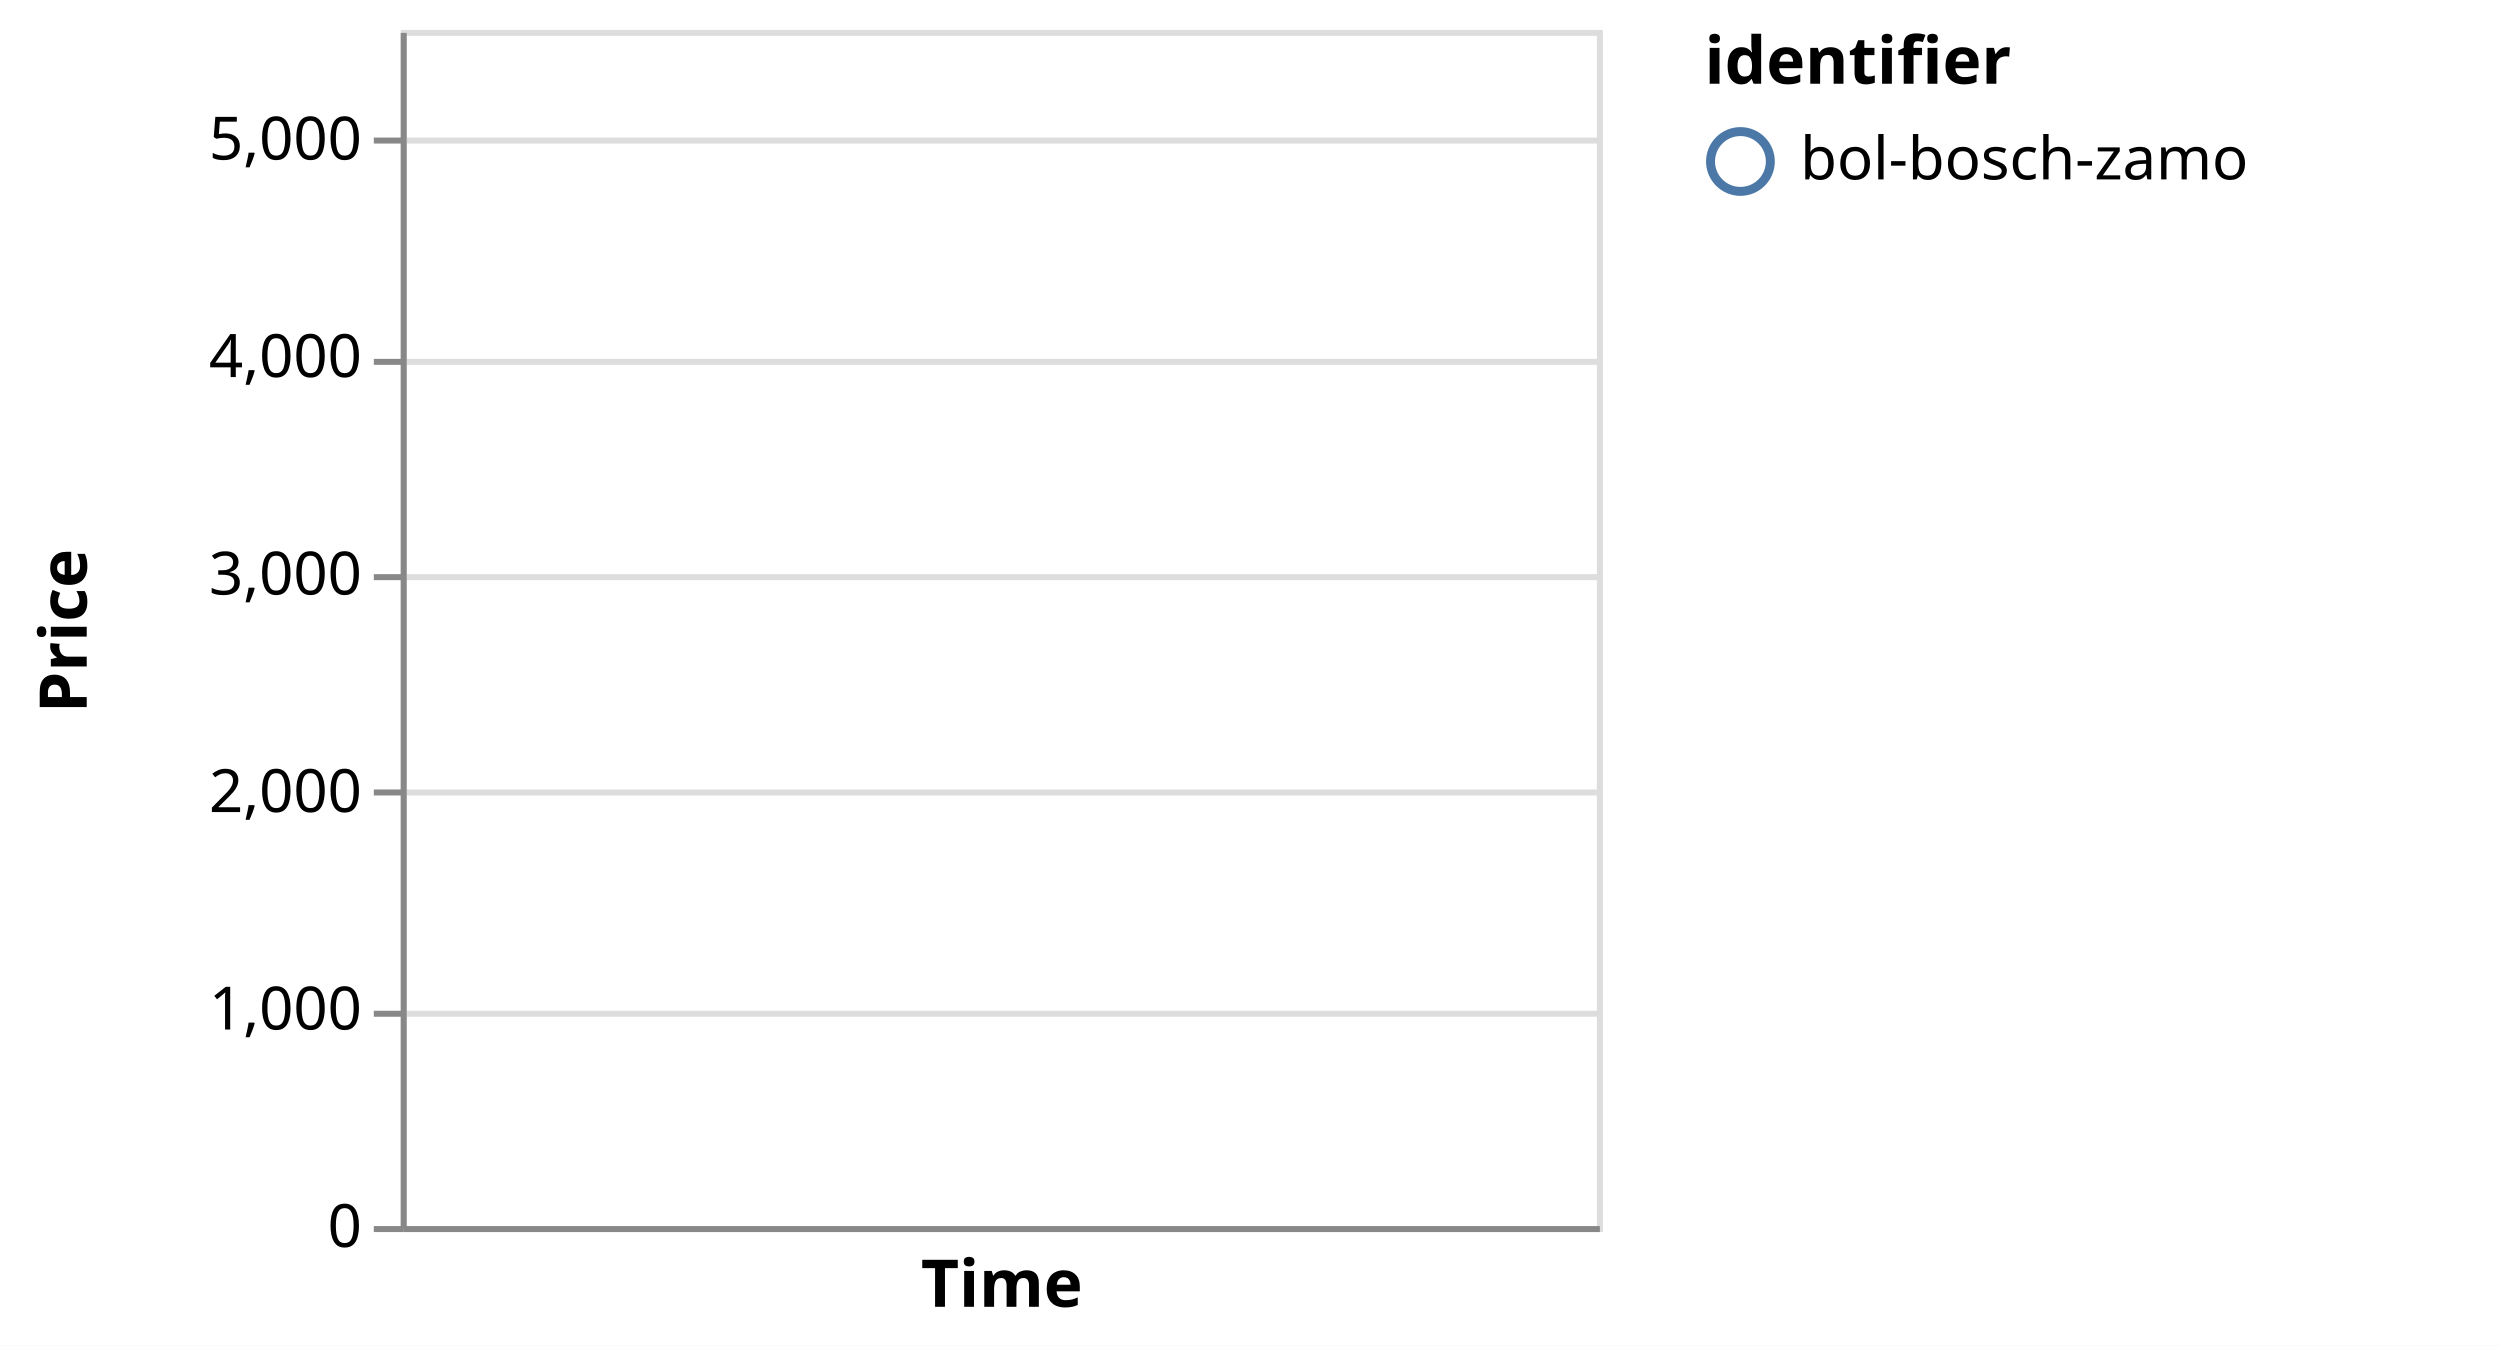
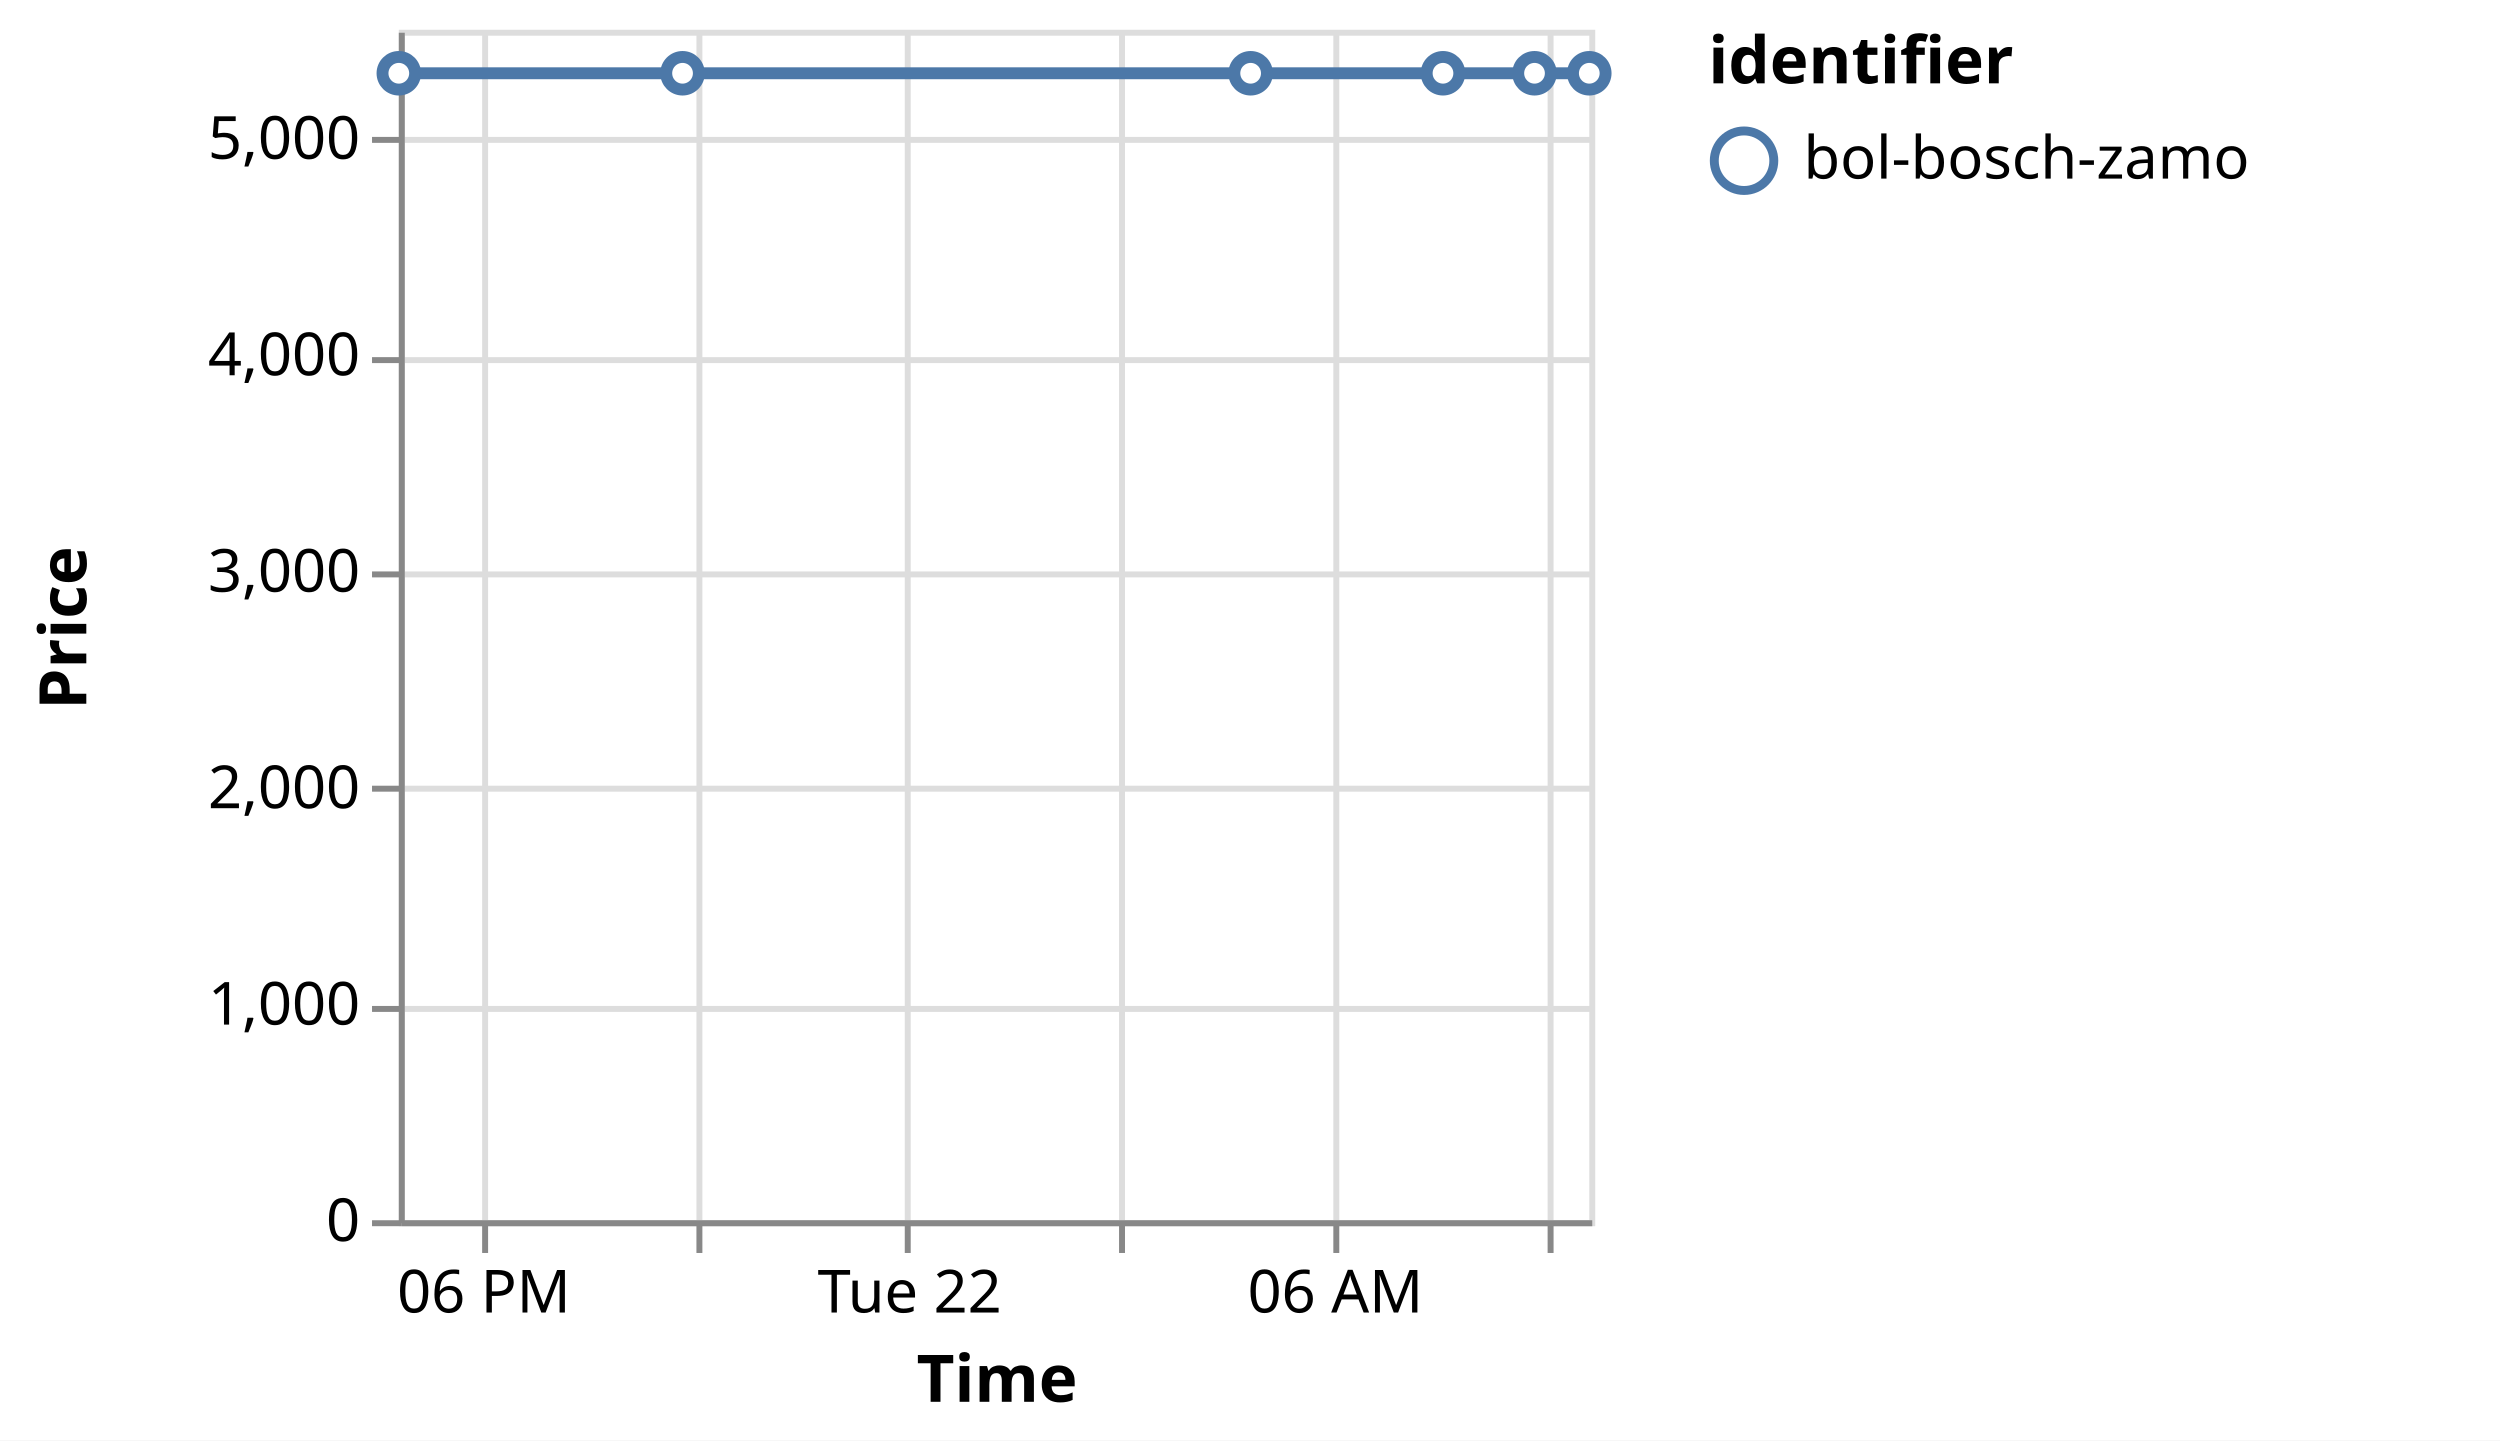
- <svg xmlns="http://www.w3.org/2000/svg" version="1.1" class="marks" width="418" height="225" viewBox="0 0 418 225">
-   <rect width="418" height="225" fill="white" />
+ <svg xmlns="http://www.w3.org/2000/svg" version="1.1" class="marks" width="420" height="242" viewBox="0 0 420 242">
+   <rect width="420" height="242" fill="white" />
  <g fill="none" stroke-miterlimit="10" transform="translate(67,5)">
    <g class="mark-group role-frame root" role="graphics-object" aria-roledescription="group mark container">
      <g transform="translate(0,0)">
        <path class="background" aria-hidden="true" d="M0.5,0.5h200v200h-200Z" stroke="#ddd" />
        <g>
          <g class="mark-group role-axis" aria-hidden="true">
            <g transform="translate(0.5,200.5)">
              <path class="background" aria-hidden="true" d="M0,0h0v0h0Z" pointer-events="none" />
              <g>
-                 <g class="mark-rule role-axis-grid" pointer-events="none" />
+                 <g class="mark-rule role-axis-grid" pointer-events="none">
+                   <line transform="translate(14,-200)" x2="0" y2="200" stroke="#ddd" stroke-width="1" opacity="1" />
+                   <line transform="translate(50,-200)" x2="0" y2="200" stroke="#ddd" stroke-width="1" opacity="1" />
+                   <line transform="translate(85,-200)" x2="0" y2="200" stroke="#ddd" stroke-width="1" opacity="1" />
+                   <line transform="translate(121,-200)" x2="0" y2="200" stroke="#ddd" stroke-width="1" opacity="1" />
+                   <line transform="translate(157,-200)" x2="0" y2="200" stroke="#ddd" stroke-width="1" opacity="1" />
+                   <line transform="translate(193,-200)" x2="0" y2="200" stroke="#ddd" stroke-width="1" opacity="1" />
+                 </g>
              </g>
              <path class="foreground" aria-hidden="true" d="" pointer-events="none" display="none" />
            </g>
          </g>
          <g class="mark-group role-axis" aria-hidden="true">
            <g transform="translate(0.5,0.5)">
              <path class="background" aria-hidden="true" d="M0,0h0v0h0Z" pointer-events="none" />
              <g>
                <g class="mark-rule role-axis-grid" pointer-events="none">
                  <line transform="translate(0,200)" x2="200" y2="0" stroke="#ddd" stroke-width="1" opacity="1" />
                  <line transform="translate(0,164)" x2="200" y2="0" stroke="#ddd" stroke-width="1" opacity="1" />
                  <line transform="translate(0,127)" x2="200" y2="0" stroke="#ddd" stroke-width="1" opacity="1" />
                  <line transform="translate(0,91)" x2="200" y2="0" stroke="#ddd" stroke-width="1" opacity="1" />
                  <line transform="translate(0,55)" x2="200" y2="0" stroke="#ddd" stroke-width="1" opacity="1" />
                  <line transform="translate(0,18)" x2="200" y2="0" stroke="#ddd" stroke-width="1" opacity="1" />
                </g>
              </g>
              <path class="foreground" aria-hidden="true" d="" pointer-events="none" display="none" />
            </g>
          </g>
-           <g class="mark-group role-axis" role="graphics-symbol" aria-roledescription="axis" aria-label="X-axis titled 'Time' for a time scale with values from , NaN  0NaN, 12:NaN:NaN AM to , NaN  0NaN, 12:NaN:NaN AM">
+           <g class="mark-group role-axis" role="graphics-symbol" aria-roledescription="axis" aria-label="X-axis titled 'Time' for a time scale with values from Monday, 21 August 2023, 4:50:33 PM to Tuesday, 22 August 2023, 9:37:11 AM">
            <g transform="translate(0.5,200.5)">
              <path class="background" aria-hidden="true" d="M0,0h0v0h0Z" pointer-events="none" />
              <g>
-                 <g class="mark-rule role-axis-tick" pointer-events="none" />
-                 <g class="mark-text role-axis-label" pointer-events="none" />
+                 <g class="mark-rule role-axis-tick" pointer-events="none">
+                   <line transform="translate(14,0)" x2="0" y2="5" stroke="#888" stroke-width="1" opacity="1" />
+                   <line transform="translate(50,0)" x2="0" y2="5" stroke="#888" stroke-width="1" opacity="1" />
+                   <line transform="translate(85,0)" x2="0" y2="5" stroke="#888" stroke-width="1" opacity="1" />
+                   <line transform="translate(121,0)" x2="0" y2="5" stroke="#888" stroke-width="1" opacity="1" />
+                   <line transform="translate(157,0)" x2="0" y2="5" stroke="#888" stroke-width="1" opacity="1" />
+                   <line transform="translate(193,0)" x2="0" y2="5" stroke="#888" stroke-width="1" opacity="1" />
+                 </g>
+                 <g class="mark-text role-axis-label" pointer-events="none">
+                   <text text-anchor="middle" transform="translate(13.79745,15)" font-family="sans-serif" font-size="10px" fill="#000" opacity="1">06 PM</text>
+                   <text text-anchor="middle" transform="translate(49.55992,15)" font-family="sans-serif" font-size="10px" fill="#000" opacity="0">09 PM</text>
+                   <text text-anchor="middle" transform="translate(85.32238,15)" font-family="sans-serif" font-size="10px" fill="#000" opacity="1">Tue 22</text>
+                   <text text-anchor="middle" transform="translate(121.0849,15)" font-family="sans-serif" font-size="10px" fill="#000" opacity="0">03 AM</text>
+                   <text text-anchor="middle" transform="translate(156.8473,15)" font-family="sans-serif" font-size="10px" fill="#000" opacity="1">06 AM</text>
+                   <text text-anchor="middle" transform="translate(192.6098,15)" font-family="sans-serif" font-size="10px" fill="#000" opacity="0">09 AM</text>
+                 </g>
                <g class="mark-rule role-axis-domain" pointer-events="none">
                  <line transform="translate(0,0)" x2="200" y2="0" stroke="#888" stroke-width="1" opacity="1" />
                </g>
                <g class="mark-text role-axis-title" pointer-events="none">
-                   <text text-anchor="middle" transform="translate(100,13)" font-family="sans-serif" font-size="11px" font-weight="bold" fill="#000" opacity="1">Time</text>
+                   <text text-anchor="middle" transform="translate(100,30)" font-family="sans-serif" font-size="11px" font-weight="bold" fill="#000" opacity="1">Time</text>
                </g>
              </g>
              <path class="foreground" aria-hidden="true" d="" pointer-events="none" display="none" />
            </g>
          </g>
          <g class="mark-group role-axis" role="graphics-symbol" aria-roledescription="axis" aria-label="Y-axis titled 'Price' for a linear scale with values from 0 to 5,500">
            <g transform="translate(0.5,0.5)">
              <path class="background" aria-hidden="true" d="M0,0h0v0h0Z" pointer-events="none" />
              <g>
                <g class="mark-rule role-axis-tick" pointer-events="none">
                  <line transform="translate(0,200)" x2="-5" y2="0" stroke="#888" stroke-width="1" opacity="1" />
                  <line transform="translate(0,164)" x2="-5" y2="0" stroke="#888" stroke-width="1" opacity="1" />
                  <line transform="translate(0,127)" x2="-5" y2="0" stroke="#888" stroke-width="1" opacity="1" />
                  <line transform="translate(0,91)" x2="-5" y2="0" stroke="#888" stroke-width="1" opacity="1" />
                  <line transform="translate(0,55)" x2="-5" y2="0" stroke="#888" stroke-width="1" opacity="1" />
                  <line transform="translate(0,18)" x2="-5" y2="0" stroke="#888" stroke-width="1" opacity="1" />
                </g>
                <g class="mark-text role-axis-label" pointer-events="none">
                  <text text-anchor="end" transform="translate(-7,203)" font-family="sans-serif" font-size="10px" fill="#000" opacity="1">0</text>
                  <text text-anchor="end" transform="translate(-7,166.6364)" font-family="sans-serif" font-size="10px" fill="#000" opacity="1">1,000</text>
                  <text text-anchor="end" transform="translate(-7,130.2727)" font-family="sans-serif" font-size="10px" fill="#000" opacity="1">2,000</text>
                  <text text-anchor="end" transform="translate(-7,93.90909)" font-family="sans-serif" font-size="10px" fill="#000" opacity="1">3,000</text>
                  <text text-anchor="end" transform="translate(-7,57.54545)" font-family="sans-serif" font-size="10px" fill="#000" opacity="1">4,000</text>
                  <text text-anchor="end" transform="translate(-7,21.18182)" font-family="sans-serif" font-size="10px" fill="#000" opacity="1">5,000</text>
                </g>
                <g class="mark-rule role-axis-domain" pointer-events="none">
                  <line transform="translate(0,200)" x2="0" y2="-200" stroke="#888" stroke-width="1" opacity="1" />
                </g>
                <g class="mark-text role-axis-title" pointer-events="none">
                  <text text-anchor="middle" transform="translate(-51,100) rotate(-90) translate(0,-2)" font-family="sans-serif" font-size="11px" font-weight="bold" fill="#000" opacity="1">Price</text>
                </g>
              </g>
              <path class="foreground" aria-hidden="true" d="" pointer-events="none" display="none" />
            </g>
          </g>
          <g class="mark-group role-scope layer_0_pathgroup" role="graphics-object" aria-roledescription="group mark container">
            <g transform="translate(0,0)">
              <path class="background" aria-hidden="true" d="M0,0h200v200h-200Z" />
              <g>
                <g class="mark-line role-mark layer_0_marks" role="graphics-object" aria-roledescription="line mark container">
-                   <path aria-label="Time: Jan 01, 1970; Price: 5299; identifier: bol-bosch-zamo" role="graphics-symbol" aria-roledescription="line mark" stroke="#4c78a8" stroke-width="2" />
+                   <path aria-label="Time: Aug 21, 2023; Price: 5299; identifier: bol-bosch-zamo" role="graphics-symbol" aria-roledescription="line mark" d="M0,7.309L47.668,7.309L143.107,7.309L175.422,7.309L190.798,7.309L200,7.309" stroke="#4c78a8" stroke-width="2" />
                </g>
              </g>
              <path class="foreground" aria-hidden="true" d="" display="none" />
            </g>
          </g>
-           <g class="mark-symbol role-mark layer_1_marks" role="graphics-symbol" aria-roledescription="symbol mark container" />
+           <g class="mark-symbol role-mark layer_1_marks" role="graphics-object" aria-roledescription="symbol mark container">
+             <path aria-label="Time: Aug 21, 2023; Price: 5299; identifier: bol-bosch-zamo" role="graphics-symbol" aria-roledescription="point" transform="translate(0,7.309091)" d="M2.739,0A2.739,2.739,0,1,1,-2.739,0A2.739,2.739,0,1,1,2.739,0" fill="white" stroke="#4c78a8" stroke-width="2" opacity="1" />
+             <path aria-label="Time: Aug 21, 2023; Price: 5299; identifier: bol-bosch-zamo" role="graphics-symbol" aria-roledescription="point" transform="translate(47.668,7.309091)" d="M2.739,0A2.739,2.739,0,1,1,-2.739,0A2.739,2.739,0,1,1,2.739,0" fill="white" stroke="#4c78a8" stroke-width="2" opacity="1" />
+             <path aria-label="Time: Aug 22, 2023; Price: 5299; identifier: bol-bosch-zamo" role="graphics-symbol" aria-roledescription="point" transform="translate(143.1065,7.309091)" d="M2.739,0A2.739,2.739,0,1,1,-2.739,0A2.739,2.739,0,1,1,2.739,0" fill="white" stroke="#4c78a8" stroke-width="2" opacity="1" />
+             <path aria-label="Time: Aug 22, 2023; Price: 5299; identifier: bol-bosch-zamo" role="graphics-symbol" aria-roledescription="point" transform="translate(175.4219,7.309091)" d="M2.739,0A2.739,2.739,0,1,1,-2.739,0A2.739,2.739,0,1,1,2.739,0" fill="white" stroke="#4c78a8" stroke-width="2" opacity="1" />
+             <path aria-label="Time: Aug 22, 2023; Price: 5299; identifier: bol-bosch-zamo" role="graphics-symbol" aria-roledescription="point" transform="translate(190.7983,7.309091)" d="M2.739,0A2.739,2.739,0,1,1,-2.739,0A2.739,2.739,0,1,1,2.739,0" fill="white" stroke="#4c78a8" stroke-width="2" opacity="1" />
+             <path aria-label="Time: Aug 22, 2023; Price: 5299; identifier: bol-bosch-zamo" role="graphics-symbol" aria-roledescription="point" transform="translate(200,7.309091)" d="M2.739,0A2.739,2.739,0,1,1,-2.739,0A2.739,2.739,0,1,1,2.739,0" fill="white" stroke="#4c78a8" stroke-width="2" opacity="1" />
+           </g>
          <g class="mark-group role-legend" role="graphics-symbol" aria-roledescription="legend" aria-label="Symbol legend titled 'identifier' for stroke color with 1 value: bol-bosch-zamo">
-             <g transform="translate(218,0)">
+             <g transform="translate(220,0)">
              <path class="background" aria-hidden="true" d="M0,0h128v29h-128Z" pointer-events="none" />
              <g>
                <g class="mark-group role-legend-entry">
                  <g transform="translate(0,16)">
                    <path class="background" aria-hidden="true" d="M0,0h0v0h0Z" pointer-events="none" />
                    <g>
                      <g class="mark-group role-scope" role="graphics-object" aria-roledescription="group mark container">
                        <g transform="translate(0,0)">
                          <path class="background" aria-hidden="true" d="M0,0h128v12.5h-128Z" pointer-events="none" opacity="1" />
                          <g>
                            <g class="mark-symbol role-legend-symbol" pointer-events="none">
                              <path transform="translate(6,6)" d="M5,0A5,5,0,1,1,-5,0A5,5,0,1,1,5,0" fill="white" stroke="#4c78a8" stroke-width="1.5" opacity="1" />
                            </g>
                            <g class="mark-text role-legend-label" pointer-events="none">
                              <text text-anchor="start" transform="translate(16,9)" font-family="sans-serif" font-size="10px" fill="#000" opacity="1">bol-bosch-zamo</text>
                            </g>
                          </g>
                          <path class="foreground" aria-hidden="true" d="" pointer-events="none" display="none" />
                        </g>
                      </g>
                    </g>
                    <path class="foreground" aria-hidden="true" d="" pointer-events="none" display="none" />
                  </g>
                </g>
                <g class="mark-text role-legend-title" pointer-events="none">
                  <text text-anchor="start" transform="translate(0,9)" font-family="sans-serif" font-size="11px" font-weight="bold" fill="#000" opacity="1">identifier</text>
                </g>
              </g>
              <path class="foreground" aria-hidden="true" d="" pointer-events="none" display="none" />
            </g>
          </g>
        </g>
        <path class="foreground" aria-hidden="true" d="" display="none" />
      </g>
    </g>
  </g>
</svg>
